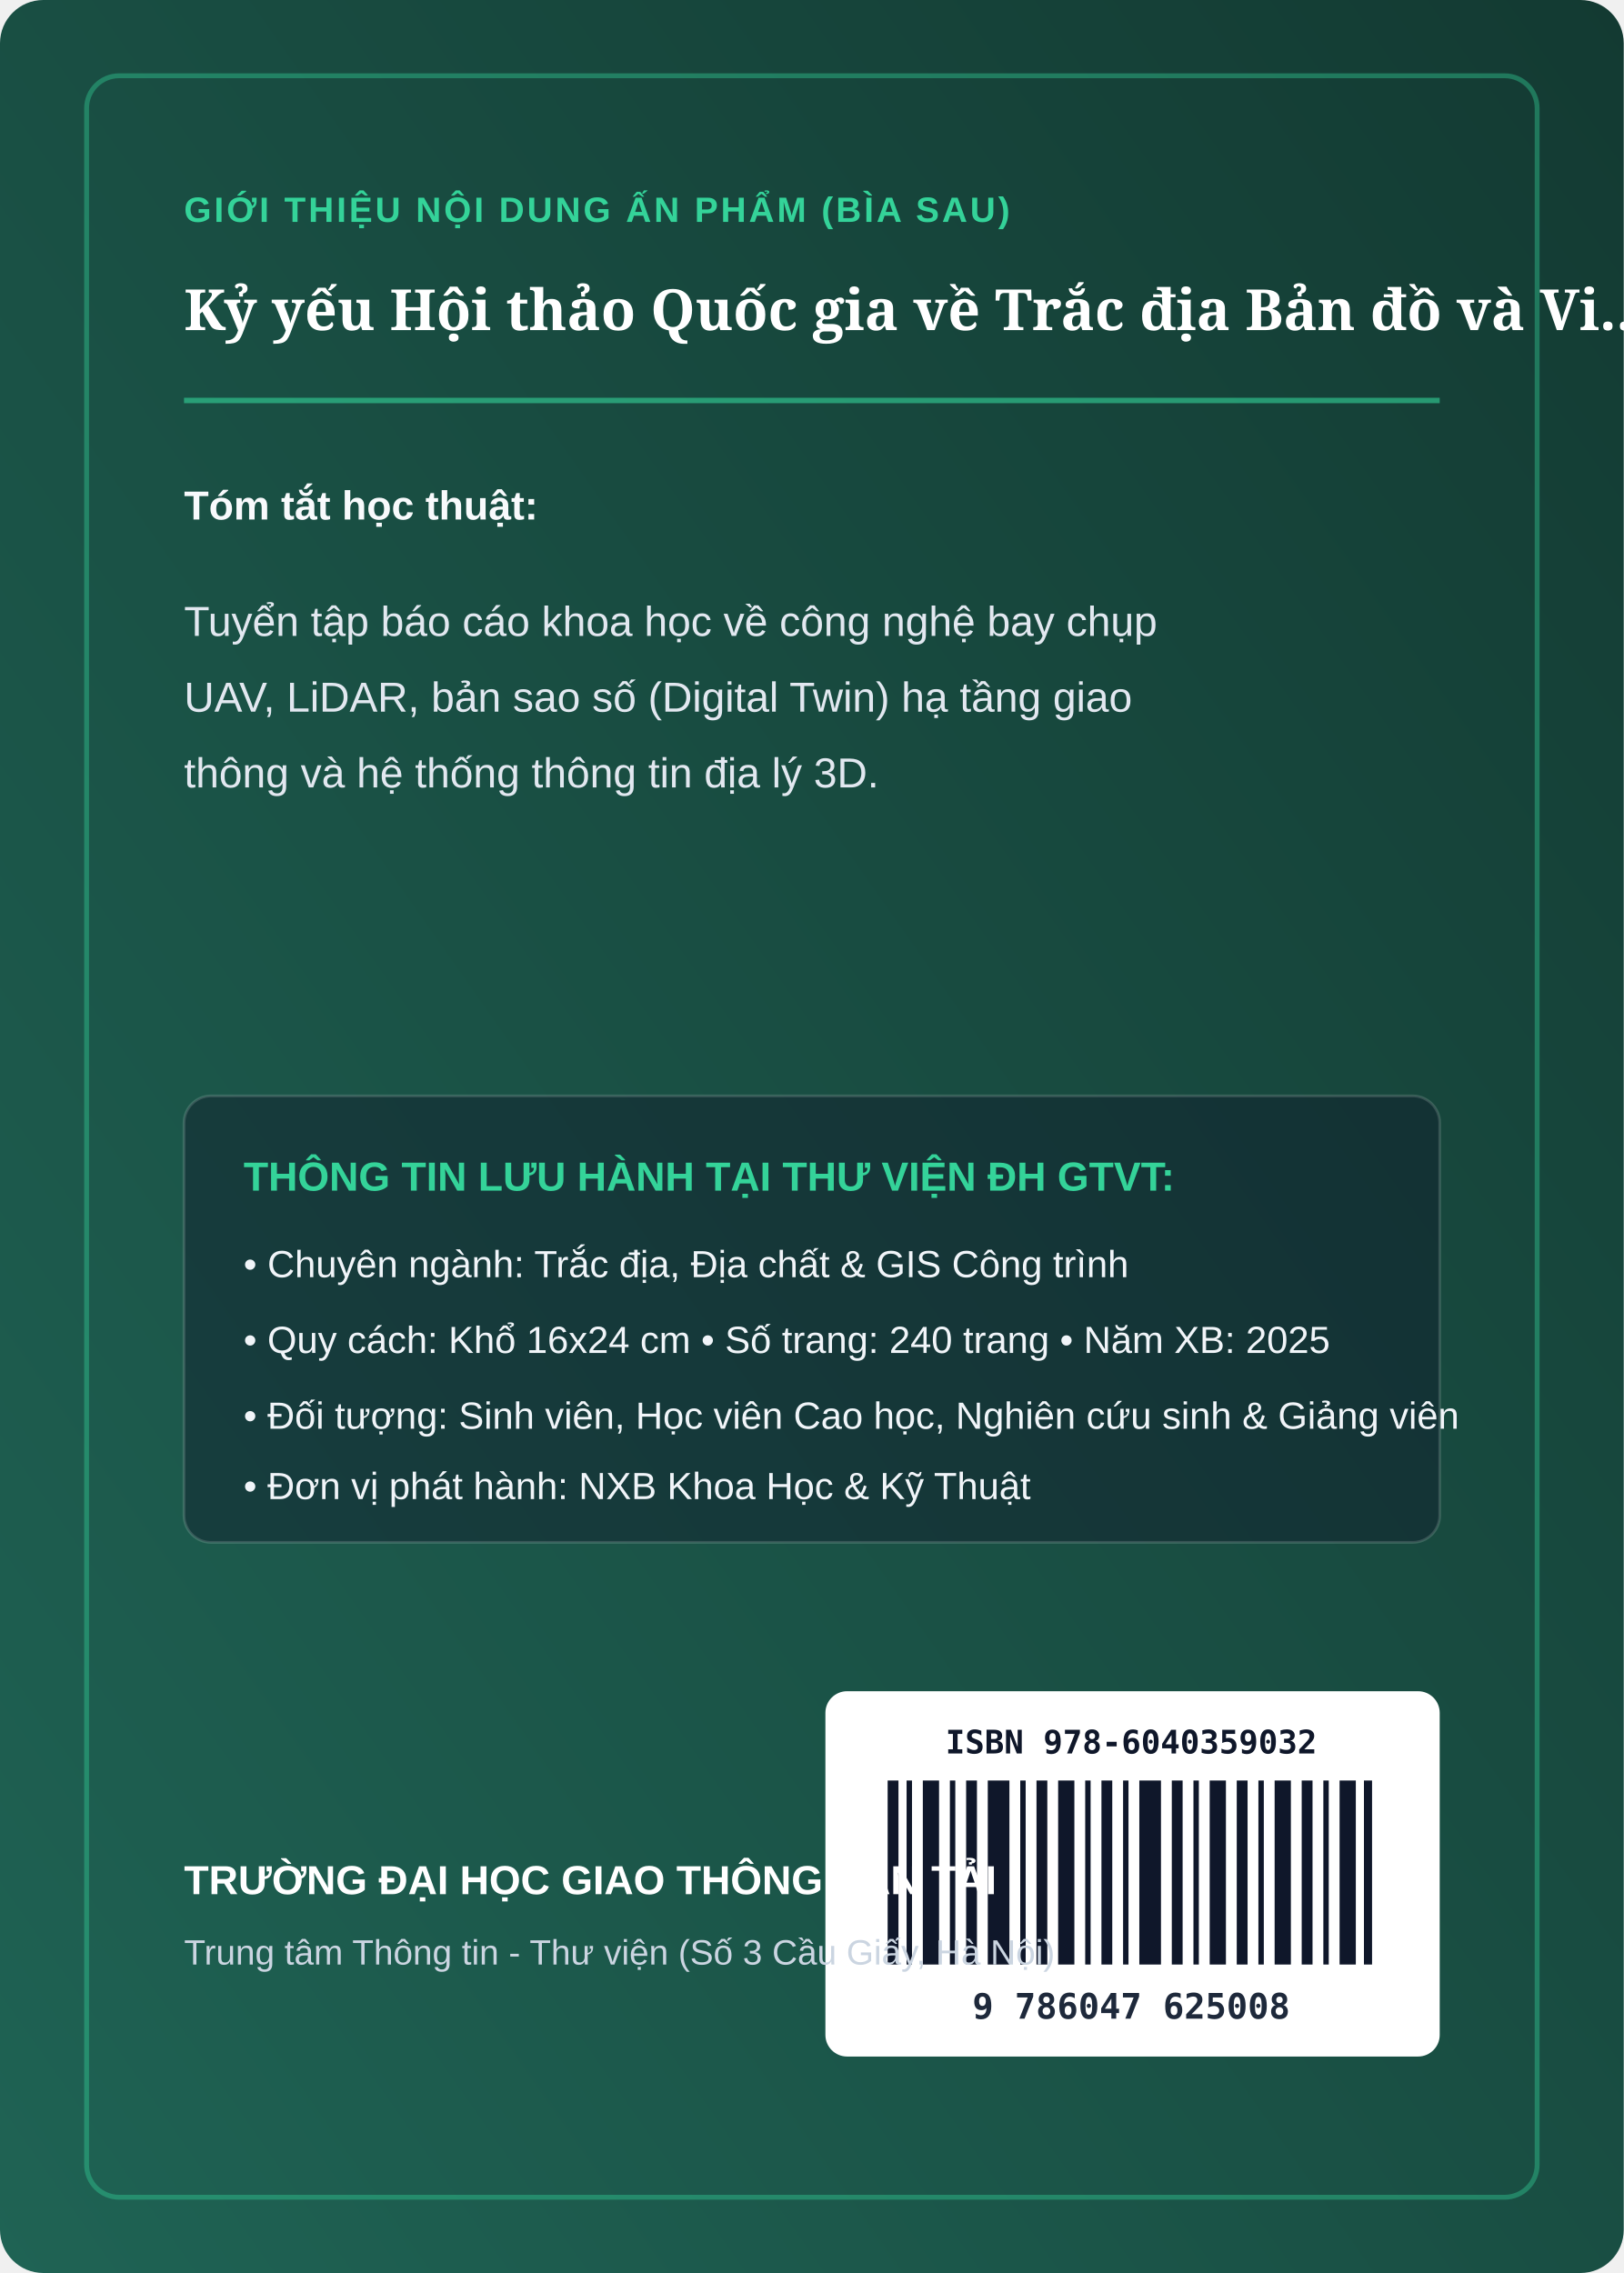
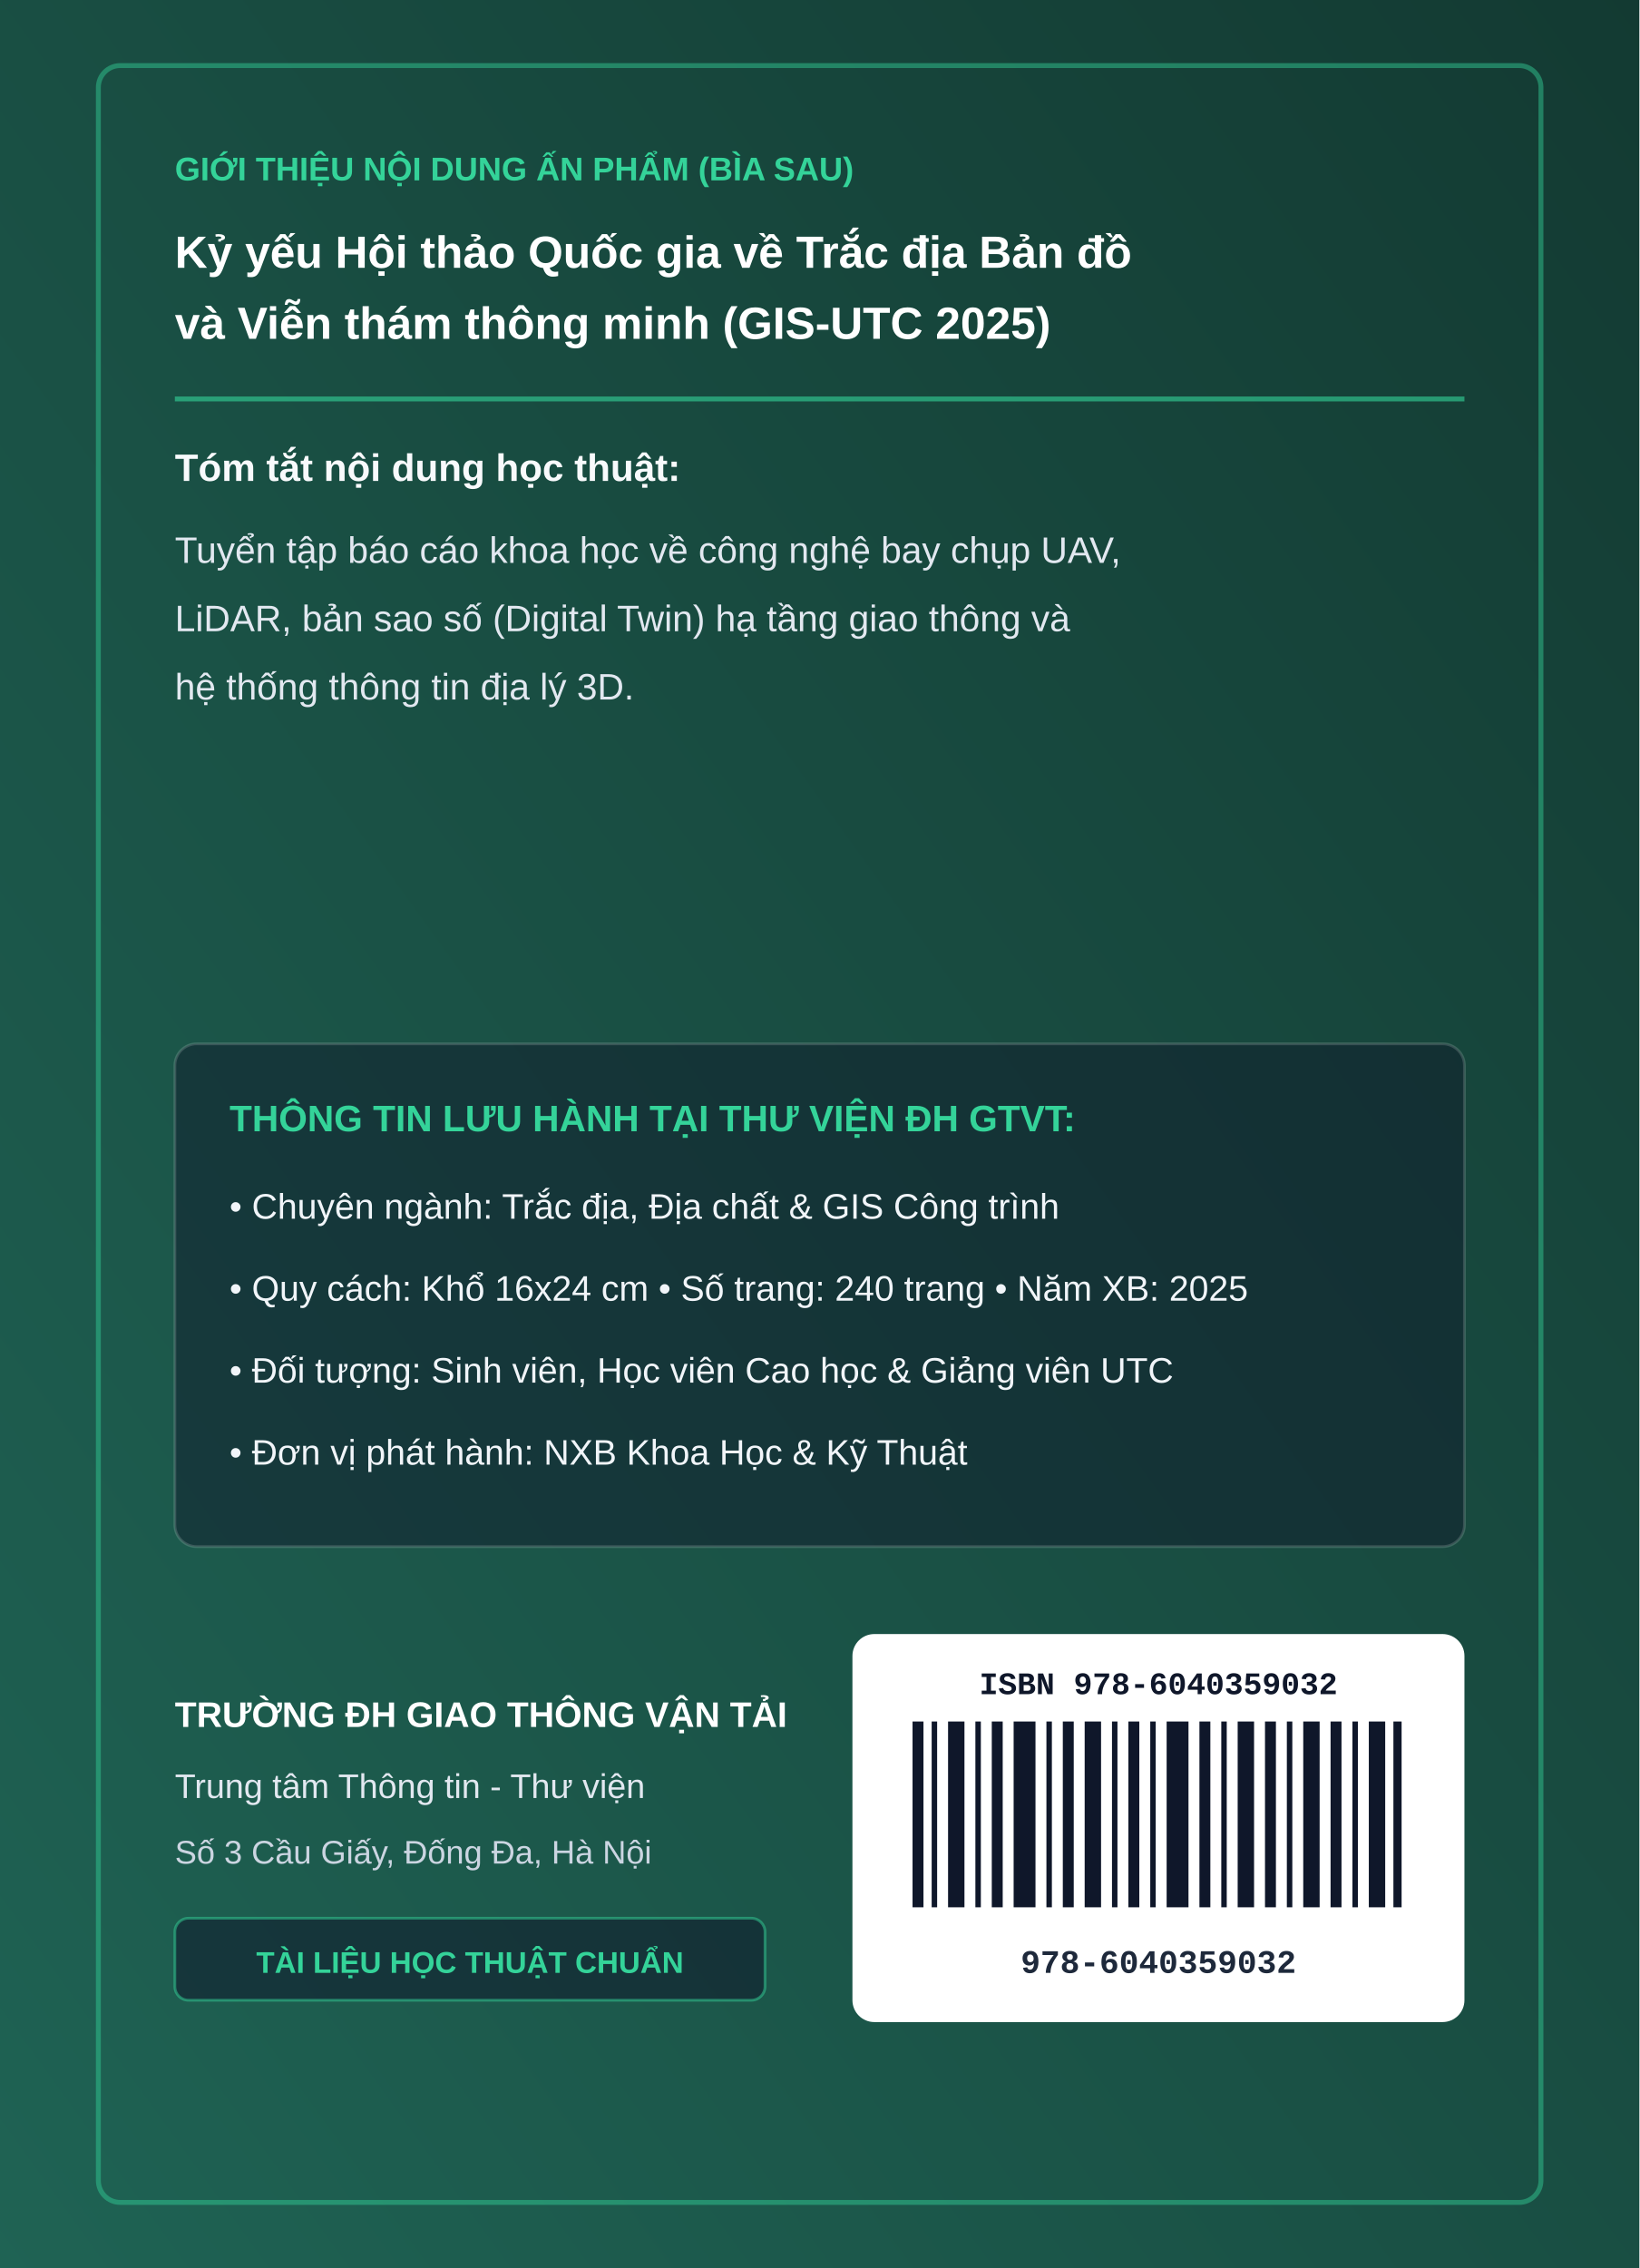
- <svg xmlns="http://www.w3.org/2000/svg" viewBox="0 0 600 840" width="600" height="840">
+ <svg xmlns="http://www.w3.org/2000/svg" viewBox="0 0 600 830" width="600" height="830">
  <defs>
    <linearGradient id="bgBack" x1="1" y1="0" x2="0" y2="1">
      <stop offset="0%" stop-color="#133A32" />
      <stop offset="100%" stop-color="#1F6354" />
    </linearGradient>
+     <clipPath id="backClip">
+       <rect x="40" y="28" width="520" height="774" rx="8" />
+     </clipPath>
  </defs>
-   <rect width="600" height="840" rx="16" fill="url(#bgBack)" />
-   <rect x="32" y="28" width="536" height="784" rx="12" fill="none" stroke="#34D399" stroke-width="1.8" stroke-opacity="0.4" />
-   <text x="68" y="82" font-family="Segoe UI, Arial, sans-serif" font-size="13" font-weight="700" fill="#34D399" letter-spacing="1">GIỚI THIỆU NỘI DUNG ẤN PHẨM (BÌA SAU)</text>
-   <text x="68" y="122" font-family="Georgia, serif" font-size="21" font-weight="700" fill="#FFFFFF">Kỷ yếu Hội thảo Quốc gia về Trắc địa Bản đồ và Vi...</text>
-   <line x1="68" y1="148" x2="532" y2="148" stroke="#34D399" stroke-width="2" stroke-opacity="0.6" />
-   <text x="68" y="192" font-family="Segoe UI, Arial, sans-serif" font-size="15" font-weight="700" fill="#F8FAFC">Tóm tắt học thuật:</text>
-   <text x="68" y="235" font-family="Segoe UI, Arial, sans-serif" font-size="15.5" fill="#E2E8F0">Tuyển tập báo cáo khoa học về công nghệ bay chụp</text>
-   <text x="68" y="263" font-family="Segoe UI, Arial, sans-serif" font-size="15.5" fill="#E2E8F0">UAV, LiDAR, bản sao số (Digital Twin) hạ tầng giao</text>
-   <text x="68" y="291" font-family="Segoe UI, Arial, sans-serif" font-size="15.5" fill="#E2E8F0">thông và hệ thống thông tin địa lý 3D.</text>
-   <rect x="68" y="405" width="464" height="165" rx="10" fill="#0F172A" fill-opacity="0.42" stroke="#FFFFFF" stroke-opacity="0.15" />
-   <text x="90" y="440" font-family="Segoe UI, Arial, sans-serif" font-size="15" font-weight="700" fill="#34D399">THÔNG TIN LƯU HÀNH TẠI THƯ VIỆN ĐH GTVT:</text>
-   <text x="90" y="472" font-family="Segoe UI, Arial, sans-serif" font-size="14" fill="#F1F5F9">• Chuyên ngành: Trắc địa, Địa chất &amp; GIS Công trình</text>
-   <text x="90" y="500" font-family="Segoe UI, Arial, sans-serif" font-size="14" fill="#F1F5F9">• Quy cách: Khổ 16x24 cm • Số trang: 240 trang • Năm XB: 2025</text>
-   <text x="90" y="528" font-family="Segoe UI, Arial, sans-serif" font-size="14" fill="#F1F5F9">• Đối tượng: Sinh viên, Học viên Cao học, Nghiên cứu sinh &amp; Giảng viên</text>
-   <text x="90" y="554" font-family="Segoe UI, Arial, sans-serif" font-size="14" fill="#F1F5F9">• Đơn vị phát hành: NXB Khoa Học &amp; Kỹ Thuật</text>
-   <rect x="305" y="625" width="227" height="135" rx="8" fill="#FFFFFF" />
-   <text x="418" y="648" font-family="Consolas, monospace" font-size="12" font-weight="700" fill="#0F172A" text-anchor="middle">ISBN 978-6040359032</text>
-   <g fill="#0F172A" transform="translate(328, 658)">
-     <rect x="0" y="0" width="4" height="68" />
-     <rect x="7" y="0" width="2" height="68" />
-     <rect x="13" y="0" width="6" height="68" />
-     <rect x="23" y="0" width="2" height="68" />
-     <rect x="29" y="0" width="4" height="68" />
-     <rect x="37" y="0" width="8" height="68" />
-     <rect x="49" y="0" width="2" height="68" />
-     <rect x="55" y="0" width="4" height="68" />
-     <rect x="63" y="0" width="6" height="68" />
-     <rect x="73" y="0" width="2" height="68" />
-     <rect x="79" y="0" width="4" height="68" />
-     <rect x="87" y="0" width="2" height="68" />
-     <rect x="93" y="0" width="8" height="68" />
-     <rect x="105" y="0" width="4" height="68" />
-     <rect x="113" y="0" width="2" height="68" />
-     <rect x="119" y="0" width="6" height="68" />
-     <rect x="129" y="0" width="4" height="68" />
-     <rect x="137" y="0" width="2" height="68" />
-     <rect x="143" y="0" width="6" height="68" />
-     <rect x="153" y="0" width="4" height="68" />
-     <rect x="161" y="0" width="2" height="68" />
-     <rect x="167" y="0" width="6" height="68" />
-     <rect x="176" y="0" width="3" height="68" />
+   <rect width="600" height="830" fill="url(#bgBack)" />
+   <rect x="36" y="24" width="528" height="782" rx="8" fill="none" stroke="#34D399" stroke-width="1.8" stroke-opacity="0.45" />
+   <g clip-path="url(#backClip)">
+     <text x="64" y="66" font-family="'Segoe UI', Arial, sans-serif" font-size="12" font-weight="700" fill="#34D399">GIỚI THIỆU NỘI DUNG ẤN PHẨM (BÌA SAU)</text>
+     <text x="64" y="98" font-family="'Segoe UI', Arial, sans-serif" font-size="16.5" font-weight="700" fill="#FFFFFF">Kỷ yếu Hội thảo Quốc gia về Trắc địa Bản đồ</text>
+     <text x="64" y="124" font-family="'Segoe UI', Arial, sans-serif" font-size="16.5" font-weight="700" fill="#FFFFFF">và Viễn thám thông minh (GIS-UTC 2025)</text>
+     <line x1="64" y1="146" x2="536" y2="146" stroke="#34D399" stroke-width="1.8" stroke-opacity="0.6" />
+     <text x="64" y="176" font-family="'Segoe UI', Arial, sans-serif" font-size="14" font-weight="700" fill="#F8FAFC">Tóm tắt nội dung học thuật:</text>
+     <text x="64" y="206" font-family="'Segoe UI', Arial, sans-serif" font-size="13.5" fill="#E2E8F0">Tuyển tập báo cáo khoa học về công nghệ bay chụp UAV,</text>
+     <text x="64" y="231" font-family="'Segoe UI', Arial, sans-serif" font-size="13.5" fill="#E2E8F0">LiDAR, bản sao số (Digital Twin) hạ tầng giao thông và</text>
+     <text x="64" y="256" font-family="'Segoe UI', Arial, sans-serif" font-size="13.5" fill="#E2E8F0">hệ thống thông tin địa lý 3D.</text>
+     <rect x="64" y="382" width="472" height="184" rx="8" fill="#0F172A" fill-opacity="0.48" stroke="#FFFFFF" stroke-opacity="0.16" />
+     <text x="84" y="414" font-family="'Segoe UI', Arial, sans-serif" font-size="13.5" font-weight="700" fill="#34D399">THÔNG TIN LƯU HÀNH TẠI THƯ VIỆN ĐH GTVT:</text>
+     <text x="84" y="446" font-family="'Segoe UI', Arial, sans-serif" font-size="13" fill="#F1F5F9">• Chuyên ngành: Trắc địa, Địa chất &amp; GIS Công trình</text>
+     <text x="84" y="476" font-family="'Segoe UI', Arial, sans-serif" font-size="13" fill="#F1F5F9">• Quy cách: Khổ 16x24 cm • Số trang: 240 trang • Năm XB: 2025</text>
+     <text x="84" y="506" font-family="'Segoe UI', Arial, sans-serif" font-size="13" fill="#F1F5F9">• Đối tượng: Sinh viên, Học viên Cao học &amp; Giảng viên UTC</text>
+     <text x="84" y="536" font-family="'Segoe UI', Arial, sans-serif" font-size="13" fill="#F1F5F9">• Đơn vị phát hành: NXB Khoa Học &amp; Kỹ Thuật</text>
+     <text x="64" y="632" font-family="'Segoe UI', Arial, sans-serif" font-size="13" font-weight="700" fill="#FFFFFF">TRƯỜNG ĐH GIAO THÔNG VẬN TẢI</text>
+     <text x="64" y="658" font-family="'Segoe UI', Arial, sans-serif" font-size="12.5" fill="#E2E8F0">Trung tâm Thông tin - Thư viện</text>
+     <text x="64" y="682" font-family="'Segoe UI', Arial, sans-serif" font-size="12" fill="#CBD5E1">Số 3 Cầu Giấy, Đống Đa, Hà Nội</text>
+     <rect x="64" y="702" width="216" height="30" rx="5" fill="#0F172A" fill-opacity="0.55" stroke="#34D399" stroke-opacity="0.5" />
+     <text x="172" y="722" font-family="'Segoe UI', Arial, sans-serif" font-size="11" font-weight="700" fill="#34D399" text-anchor="middle">TÀI LIỆU HỌC THUẬT CHUẨN</text>
+     <rect x="312" y="598" width="224" height="142" rx="8" fill="#FFFFFF" />
+     <text x="424" y="620" font-family="Consolas, 'Courier New', monospace" font-size="11.5" font-weight="700" fill="#0F172A" text-anchor="middle">ISBN 978-6040359032</text>
+     <g fill="#0F172A" transform="translate(334, 630)">
+       <rect x="0" y="0" width="4" height="68" />
+       <rect x="7" y="0" width="2" height="68" />
+       <rect x="13" y="0" width="6" height="68" />
+       <rect x="23" y="0" width="2" height="68" />
+       <rect x="29" y="0" width="4" height="68" />
+       <rect x="37" y="0" width="8" height="68" />
+       <rect x="49" y="0" width="2" height="68" />
+       <rect x="55" y="0" width="4" height="68" />
+       <rect x="63" y="0" width="6" height="68" />
+       <rect x="73" y="0" width="2" height="68" />
+       <rect x="79" y="0" width="4" height="68" />
+       <rect x="87" y="0" width="2" height="68" />
+       <rect x="93" y="0" width="8" height="68" />
+       <rect x="105" y="0" width="4" height="68" />
+       <rect x="113" y="0" width="2" height="68" />
+       <rect x="119" y="0" width="6" height="68" />
+       <rect x="129" y="0" width="4" height="68" />
+       <rect x="137" y="0" width="2" height="68" />
+       <rect x="143" y="0" width="6" height="68" />
+       <rect x="153" y="0" width="4" height="68" />
+       <rect x="161" y="0" width="2" height="68" />
+       <rect x="167" y="0" width="6" height="68" />
+       <rect x="176" y="0" width="3" height="68" />
+     </g>
+     <text x="424" y="722" font-family="Consolas, 'Courier New', monospace" font-size="12" font-weight="700" fill="#1E293B" text-anchor="middle">978-6040359032</text>
  </g>
-   <text x="418" y="746" font-family="Consolas, monospace" font-size="13" font-weight="700" fill="#1E293B" text-anchor="middle">9 786047 625008</text>
-   <text x="68" y="700" font-family="Segoe UI, Arial, sans-serif" font-size="15" font-weight="700" fill="#FFFFFF">TRƯỜNG ĐẠI HỌC GIAO THÔNG VẬN TẢI</text>
-   <text x="68" y="726" font-family="Segoe UI, Arial, sans-serif" font-size="13" fill="#CBD5E1">Trung tâm Thông tin - Thư viện (Số 3 Cầu Giấy, Hà Nội)</text>
</svg>
